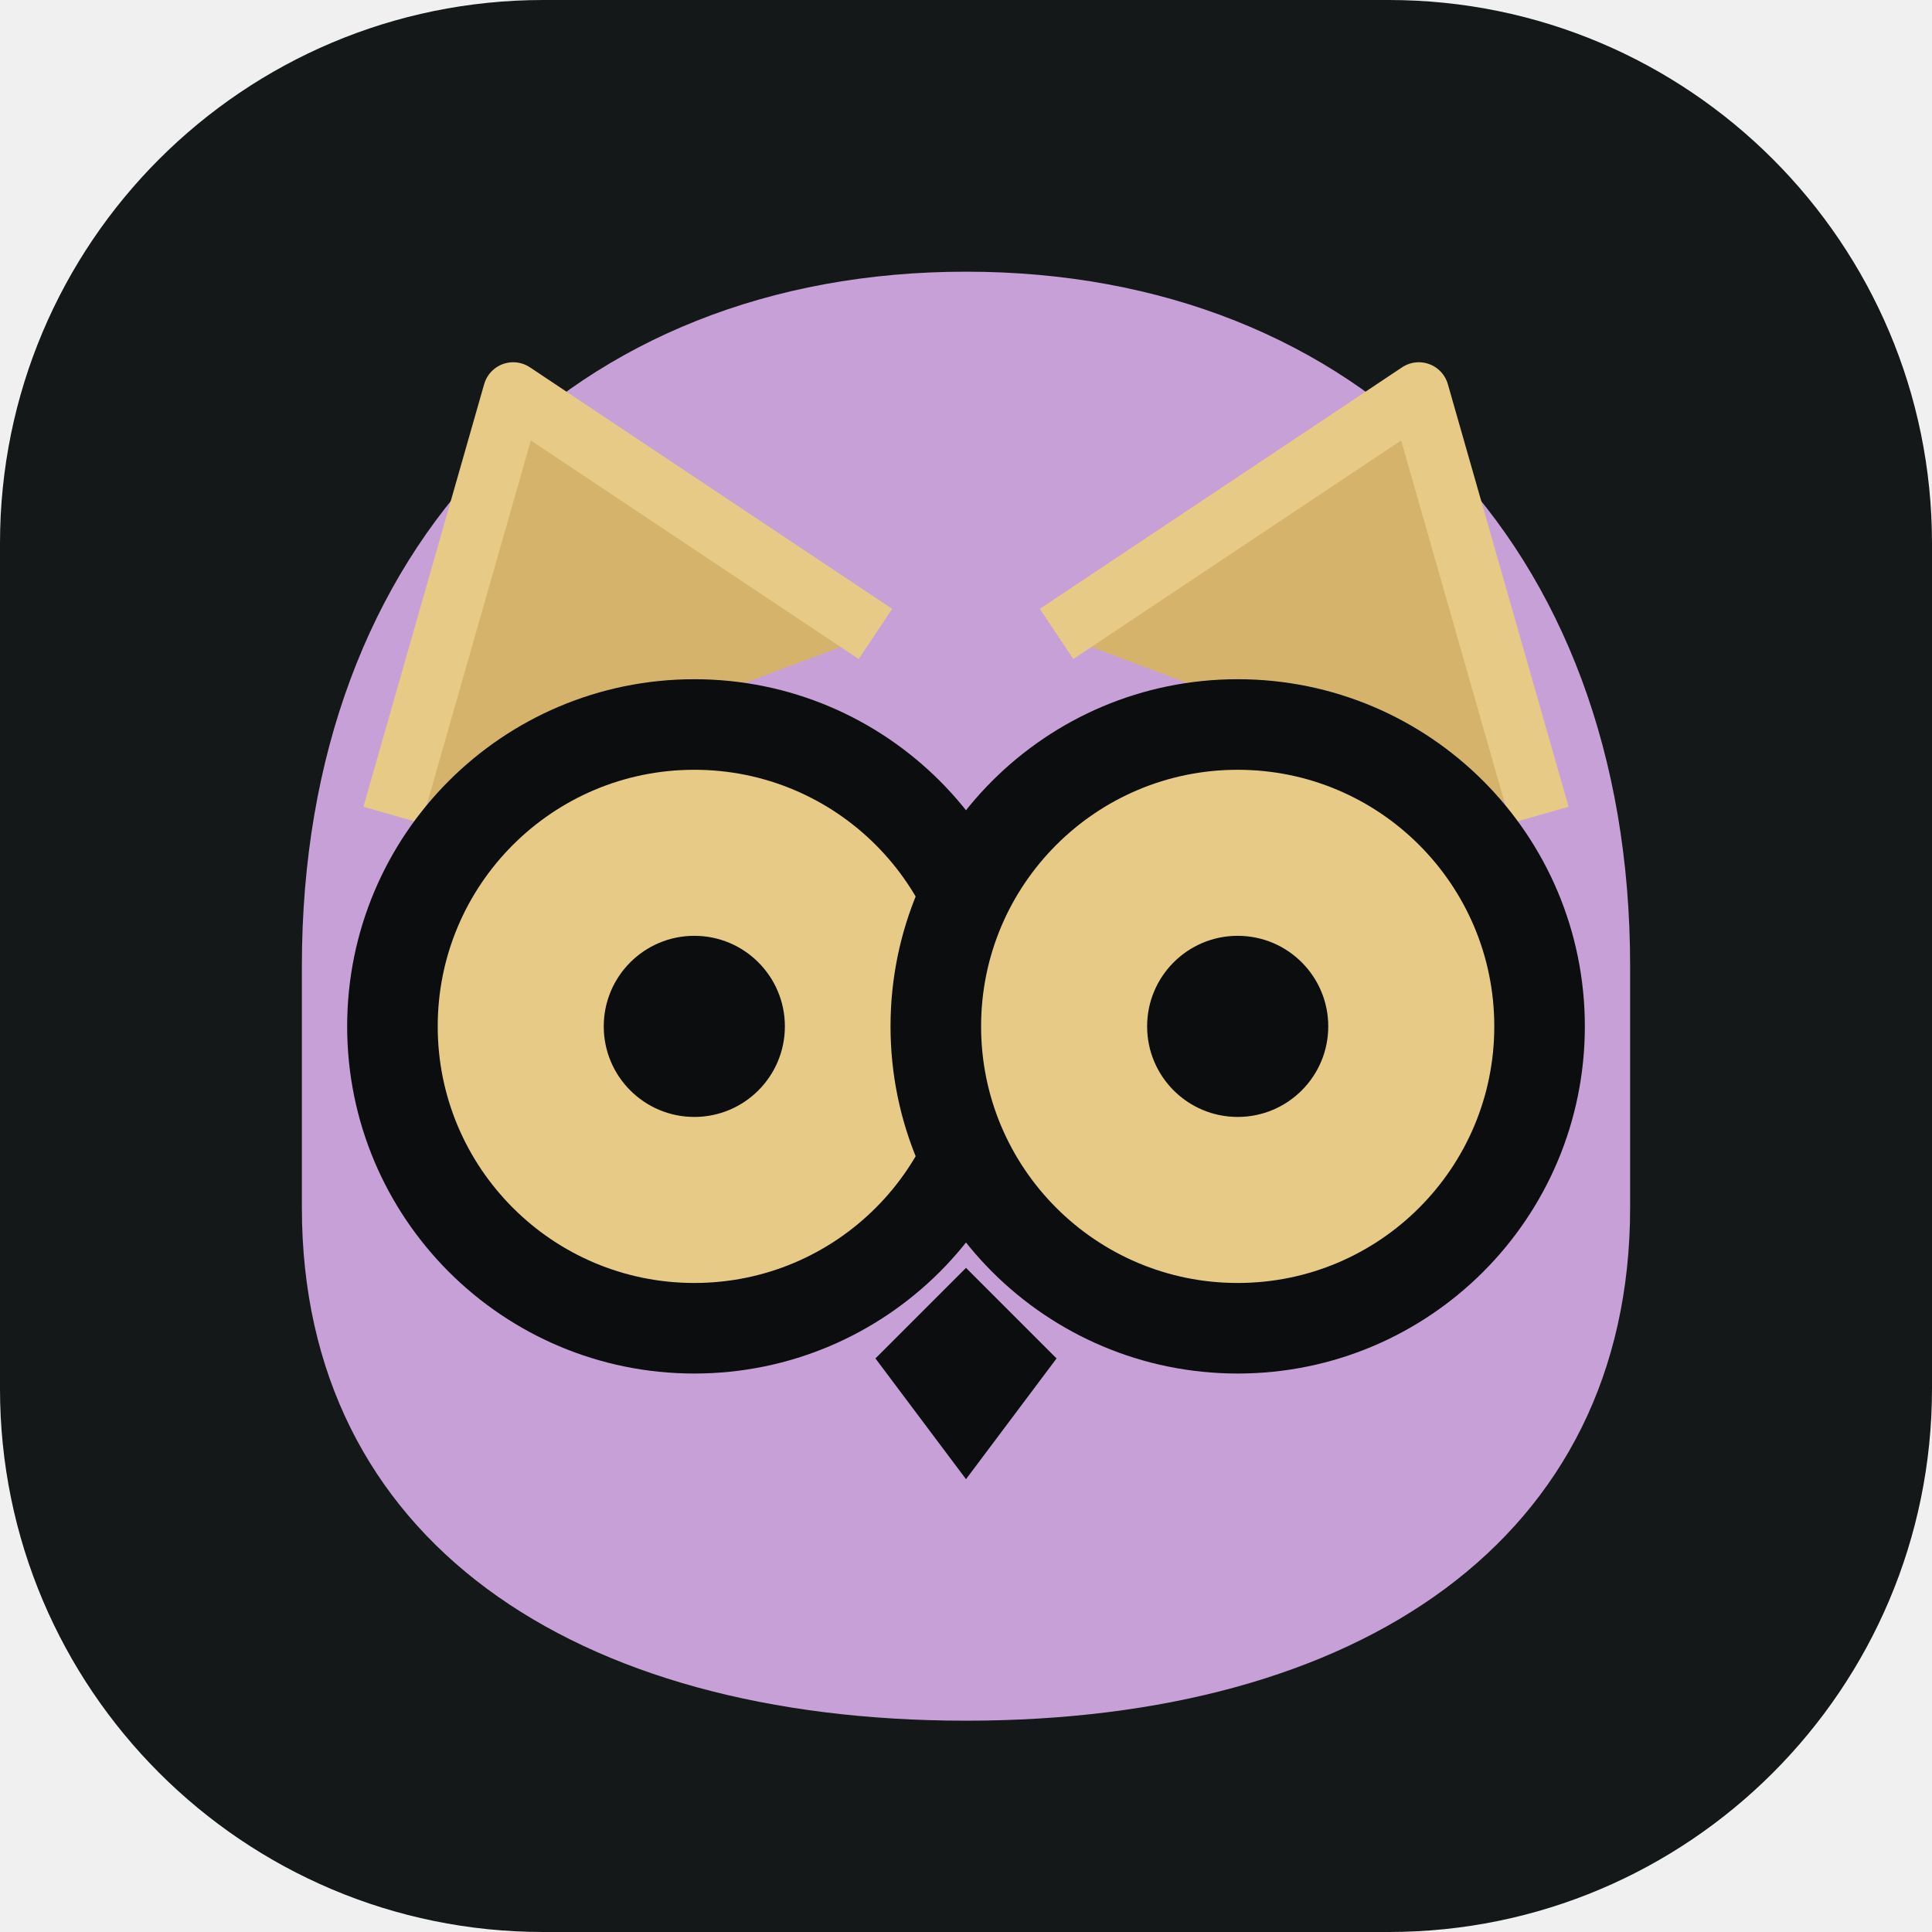
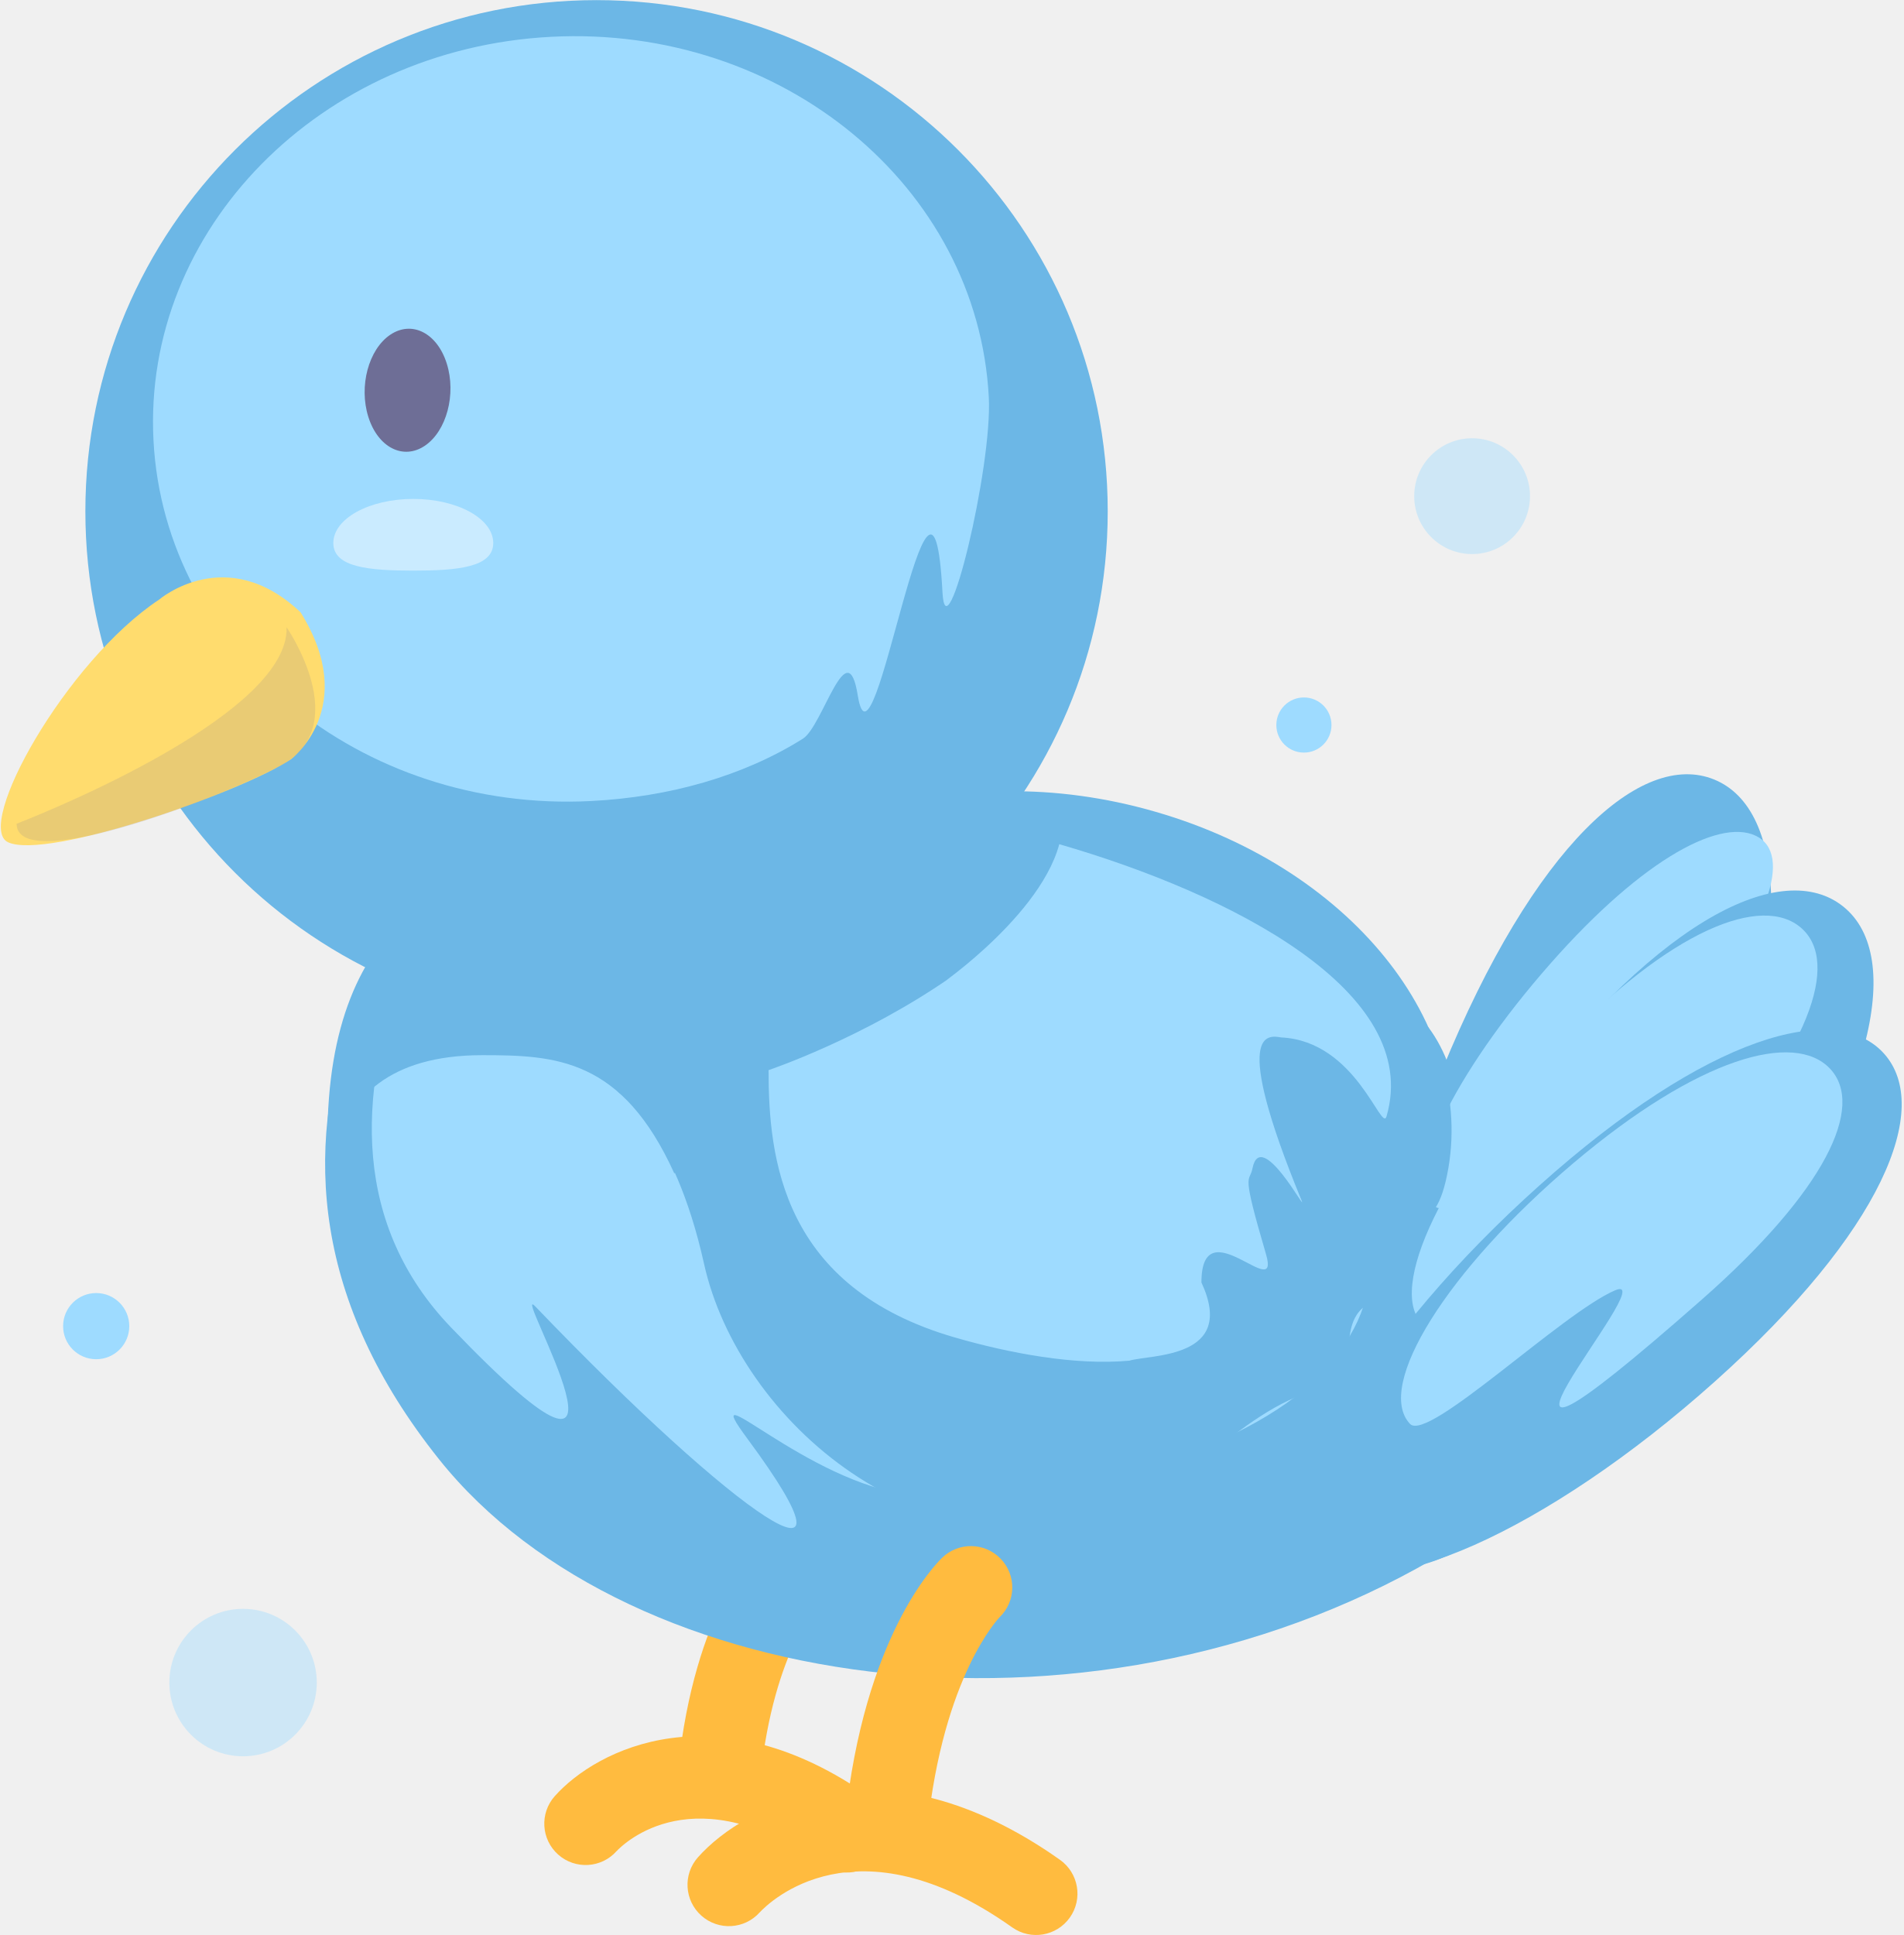
- <svg xmlns="http://www.w3.org/2000/svg" viewBox="0 0 64 64">
-   <rect width="64" height="64" rx="18" fill="#151819" />
-   <path d="M10 32c0-14 9-23 22-23s22 9 22 23v8c0 11-9 17-22 17s-22-6-22-17z" fill="#c8a0d8" />
-   <path d="m13 27 4-14 12 8M51 27 47 13 35 21" fill="#d5b36b" stroke="#e7ca86" stroke-width="2" stroke-linejoin="round" />
-   <circle cx="23" cy="34" r="10" fill="#e7ca86" stroke="#0b0d0e" stroke-width="3" />
-   <circle cx="41" cy="34" r="10" fill="#e7ca86" stroke="#0b0d0e" stroke-width="3" />
-   <circle cx="23" cy="34" r="3" fill="#0b0d0e" />
-   <circle cx="41" cy="34" r="3" fill="#0b0d0e" />
-   <path d="m29 45 3-3 3 3-3 4z" fill="#0b0d0e" />
+ <svg xmlns="http://www.w3.org/2000/svg" version="1.1" viewBox="0 0 1024 1041" height="1041px" width="1024px">
+   <defs />
+   <g fill-rule="evenodd" fill="none" stroke-width="1" stroke="none" id="Page-1">
+     <g fill-rule="nonzero" id="bird，鸟，动物，卡通">
+       <g fill="#FFBB3F" transform="translate(292.7148, 822.2987)" id="Group">
+         <g transform="translate(71.20455, 0)" id="Shape">
+           <path d="M61.839,22.831 C61.839,22.831 31.314,52.27 23.099,131.329" />
+           <path d="M46.392,6.814 C42.667,10.406 9.766,44.339 0.968,129.028 C-0.305,141.253 8.578,152.187 20.802,153.46 C33.027,154.715 43.966,145.85 45.235,133.625 C52.328,65.305 77.299,38.83 77.548,38.589 L77.285,38.852 C86.133,30.321 86.386,16.236 77.855,7.402 C69.324,-1.463 55.234,-1.717 46.392,6.814 Z" />
+         </g>
+         <path id="Shape" d="M38.995,173.58 C38.871,173.722 38.942,173.647 38.813,173.785 C42.934,169.379 81.055,132.157 149.99,180.999 C160.016,188.106 173.906,185.738 181.013,175.712 C188.12,165.676 185.748,151.8 175.726,144.68 C92.915,85.989 28.315,118.597 5.725,144.03 C-2.437,153.207 -1.605,167.283 7.585,175.445 C16.771,183.602 30.833,182.765 38.995,173.58 Z" />
+       </g>
+       <path fill="#6CB7E6" id="Shape" d="M780.067,833.439 C594.406,947.077 339.302,914.198 236.225,785.109 C100.642,615.313 217.525,459.272 321.252,358.963 C424.984,258.662 485.454,380.262 612.149,511.292 C738.862,642.308 903.14,758.104 780.067,833.439 Z" />
+       <path fill="#9EDBFF" id="Shape" d="M707.848,741.825 C672.517,777.441 575.074,812.914 490.278,804.205 C434.124,798.433 372.92,734.567 402.229,774.174 C470.114,865.975 397.289,816.773 288.017,702.876 C273.162,687.394 361.438,837.96 242.589,714.069 C137.593,604.619 249.571,432.771 334.073,347.588 C418.575,262.405 467.84,365.665 571.051,476.927 C674.28,588.197 792.35,656.647 707.848,741.825 Z" />
+       <path fill="#6CB7E6" id="Shape" d="M179.782,663.643 C179.782,663.643 157.526,567.668 259.38,567.668 C298.702,567.668 334.683,569.194 362.822,631.374 L431.704,482.859 C431.704,482.859 140.65,367.752 179.782,663.643 Z" />
+       <path fill="#6CB7E6" id="Shape" d="M699.838,518.759 L332.765,587.676 C332.765,587.676 362.662,607.266 378.781,679.957 C397.258,763.307 495.903,852.13 607.427,812.825 C635.647,802.888 673.216,751.62 717.621,745.888 C735.498,743.57 710.532,698.493 751.034,698.493 C771.923,698.493 806.6,603.849 768.465,552.63 L699.838,518.759 Z" />
+       <path fill="#347FAB" id="Shape" d="M714.061,821.356 C714.061,821.356 748.114,840.154 784.264,830.755 C784.264,830.755 800.138,818.428 807.125,811.472 C807.125,811.472 759.721,828.192 714.061,821.356 Z" />
+       <path fill="#6CB7E6" id="Shape" d="M922.254,419.38 C961.314,435.343 966.73,512.484 917.247,633.55 C867.774,754.62 795.995,839.838 756.944,823.866 C717.888,807.899 726.339,696.815 775.822,575.75 C825.3,454.68 883.185,403.421 922.254,419.38 Z" />
+       <path fill="#9EDBFF" id="Shape" d="M944.425,449.557 C964.745,459.032 952.756,497.887 902.775,558.389 C783.783,702.373 883.67,551.037 860.221,567.565 C836.764,584.085 783.294,654.439 773.134,649.704 C752.818,640.23 777.9,583.987 829.185,524.082 C880.43,464.172 924.105,440.078 944.425,449.557 Z" />
+       <path fill="#6CB7E6" id="Shape" d="M990.379,486.726 C1024.379,511.714 1010.859,587.863 933.384,693.237 C855.905,798.62 765.559,863.794 731.555,838.806 C697.564,813.822 732.796,708.137 810.271,602.754 C887.755,497.367 956.383,461.733 990.379,486.726 Z" />
+       <path fill="#9EDBFF" id="Shape" d="M969.129,499.303 C990.112,517.798 973.535,565.55 914.048,630.644 C772.448,785.603 894.186,615.33 867.391,630.212 C840.596,645.098 776.436,722.191 765.947,712.943 C744.963,694.474 777.264,627.631 838.072,563.68 C898.899,499.739 948.146,480.816 969.129,499.303 Z" />
+       <path fill="#6CB7E6" id="Shape" d="M1013.618,566.845 C1039.67,595.972 1012.92,662.432 922.601,743.227 C832.291,824.013 737.941,865.886 711.885,836.763 C685.824,807.636 737.914,718.524 828.224,637.738 C918.542,556.934 987.553,537.722 1013.618,566.845 Z" />
+       <path fill="#9EDBFF" id="Shape" d="M984.513,574.895 C1003.654,595.113 982.088,640.586 915.681,699.045 C757.602,838.245 897.341,682.067 868.913,694.176 C840.475,706.299 768.149,776.15 758.586,766.039 C739.45,745.826 778.754,683.059 846.385,625.82 C914.008,568.638 965.377,554.682 984.513,574.895 Z" />
+       <path fill="#6CB7E6" id="Shape" d="M777.722,635.717 C761.71,702.859 704.412,580.12 709.299,600.021 C713.411,616.817 741.946,689.677 728.377,676.126 C678.405,626.153 716.633,734.077 704.412,730.361 C650.003,713.748 664.169,762.764 641.592,771.433 C602.074,786.564 558.755,786.862 518.128,775.082 C409.314,743.565 360.984,599.977 383.685,521.594 C406.39,443.238 513.001,405.237 621.802,436.763 C730.611,468.253 796.64,556.346 777.722,635.717 Z" />
+       <path fill="#9EDBFF" id="Shape" d="M745.96,600.542 C743.268,609.848 729.748,560.027 689.21,558.118 C682.335,556.965 661.979,552.831 700.198,645.712 C703.821,654.52 678.374,606.047 673.835,628.534 C672.148,636.888 667.537,628.534 681.089,674.684 C689.144,702.115 646.367,648.788 646.367,689.957 C665.49,731.189 619.074,728.555 607.601,732.021 C578.407,734.709 542.845,727.985 513.624,719.512 C420.738,692.596 413.484,623.23 413.484,575.71 C413.484,575.71 464.671,558.54 512.352,525.181 C493.923,537.419 558.483,496.615 569.885,454.168 C662.758,481.048 765.337,533.637 745.96,600.542 Z" />
+       <circle r="275.01" cy="275.079" cx="320.94" fill="#6CB7E6" id="Oval" />
+       <path fill="#9EDBFF" id="Shape" d="M531.973,213.728 C533.962,251.377 508.929,354.468 507.042,318.585 C501.279,209.318 470.092,427.867 461.471,374.112 C455.837,338.972 442.709,390.658 431.966,397.391 C399.715,417.653 359.894,428.788 318.106,430.937 C194.005,437.368 88.56,350.556 82.579,237.021 C76.615,123.476 172.363,26.237 296.455,19.802 C420.56,13.367 526.001,100.197 531.973,213.728 Z" />
+       <path fill="#6E6E96" id="Shape" d="M240.386,195.677 C245.53,212.121 240.248,231.907 228.593,239.789 C216.937,247.679 203.306,240.719 198.148,224.235 C192.986,207.769 198.273,187.987 209.941,180.106 C221.614,172.229 235.232,179.149 240.386,195.677 Z" />
+       <path fill="#FFDC6E" id="Shape" d="M156.529,408.503 C129.289,426.527 25.384,462.695 4.396,453.149 C-14.055,444.769 35.343,355.825 85.641,322.555 C85.641,322.555 121.759,291.581 161.718,329.44 C193.698,380.694 156.529,408.503 156.529,408.503 Z" />
+       <path opacity="0.15" fill="#6E6E96" id="Shape" d="M8.935,443.144 C8.935,443.144 155.933,386.955 154.166,337.415 C154.166,337.415 191.281,391.023 150.468,412.13 C109.654,433.238 8.935,469.802 8.935,443.144 Z" />
+       <g fill="#FFBB3F" transform="translate(369.3736, 831.1993)" id="Group">
+         <g transform="translate(84.5554, 0)" id="Shape">
+           <path d="M68.413,22.831 C68.413,22.831 32.504,57.463 22.847,150.461" />
+           <path d="M52.971,6.814 C48.694,10.935 10.92,49.924 0.716,148.16 C-0.553,160.385 8.326,171.319 20.551,172.592 C32.776,173.86 43.714,164.982 44.983,152.757 C53.563,70.146 83.567,39.137 83.86,38.83 C92.708,30.299 92.961,16.213 84.43,7.384 C75.899,-1.463 61.814,-1.717 52.971,6.814 Z" />
+         </g>
+         <path id="Shape" d="M39.402,197.567 C39.3,197.683 39.358,197.634 39.251,197.736 C44.311,192.276 91.114,146.117 175.176,205.693 C185.207,212.814 199.087,210.433 206.199,200.406 C213.306,190.38 210.934,176.495 200.912,169.374 C105.756,101.962 31.894,139.006 6.118,167.999 C-2.043,177.185 -1.211,191.252 7.979,199.414 C17.177,207.589 31.24,206.752 39.402,197.567 Z" />
+       </g>
+       <path opacity="0.45" fill="#FFFFFF" id="Shape" d="M265.365,292.146 C265.365,305.252 246.104,306.979 222.344,306.979 C198.584,306.979 179.323,305.252 179.323,292.146 C179.323,279.036 198.584,268.413 222.344,268.413 C246.104,268.413 265.365,279.036 265.365,292.146 Z" />
+       <circle r="31.152" cy="266.927" cx="791.985" opacity="0.41" fill="#9EDBFF" id="Oval" />
+       <circle r="17.801" cy="713.441" cx="51.752" fill="#9EDBFF" id="Oval" />
+       <circle r="14.833" cy="390.053" cx="701.498" fill="#9EDBFF" id="Oval" />
+       <circle r="39.661" cy="905.195" cx="130.766" opacity="0.41" fill="#9EDBFF" id="Oval" />
+     </g>
+   </g>
</svg>
